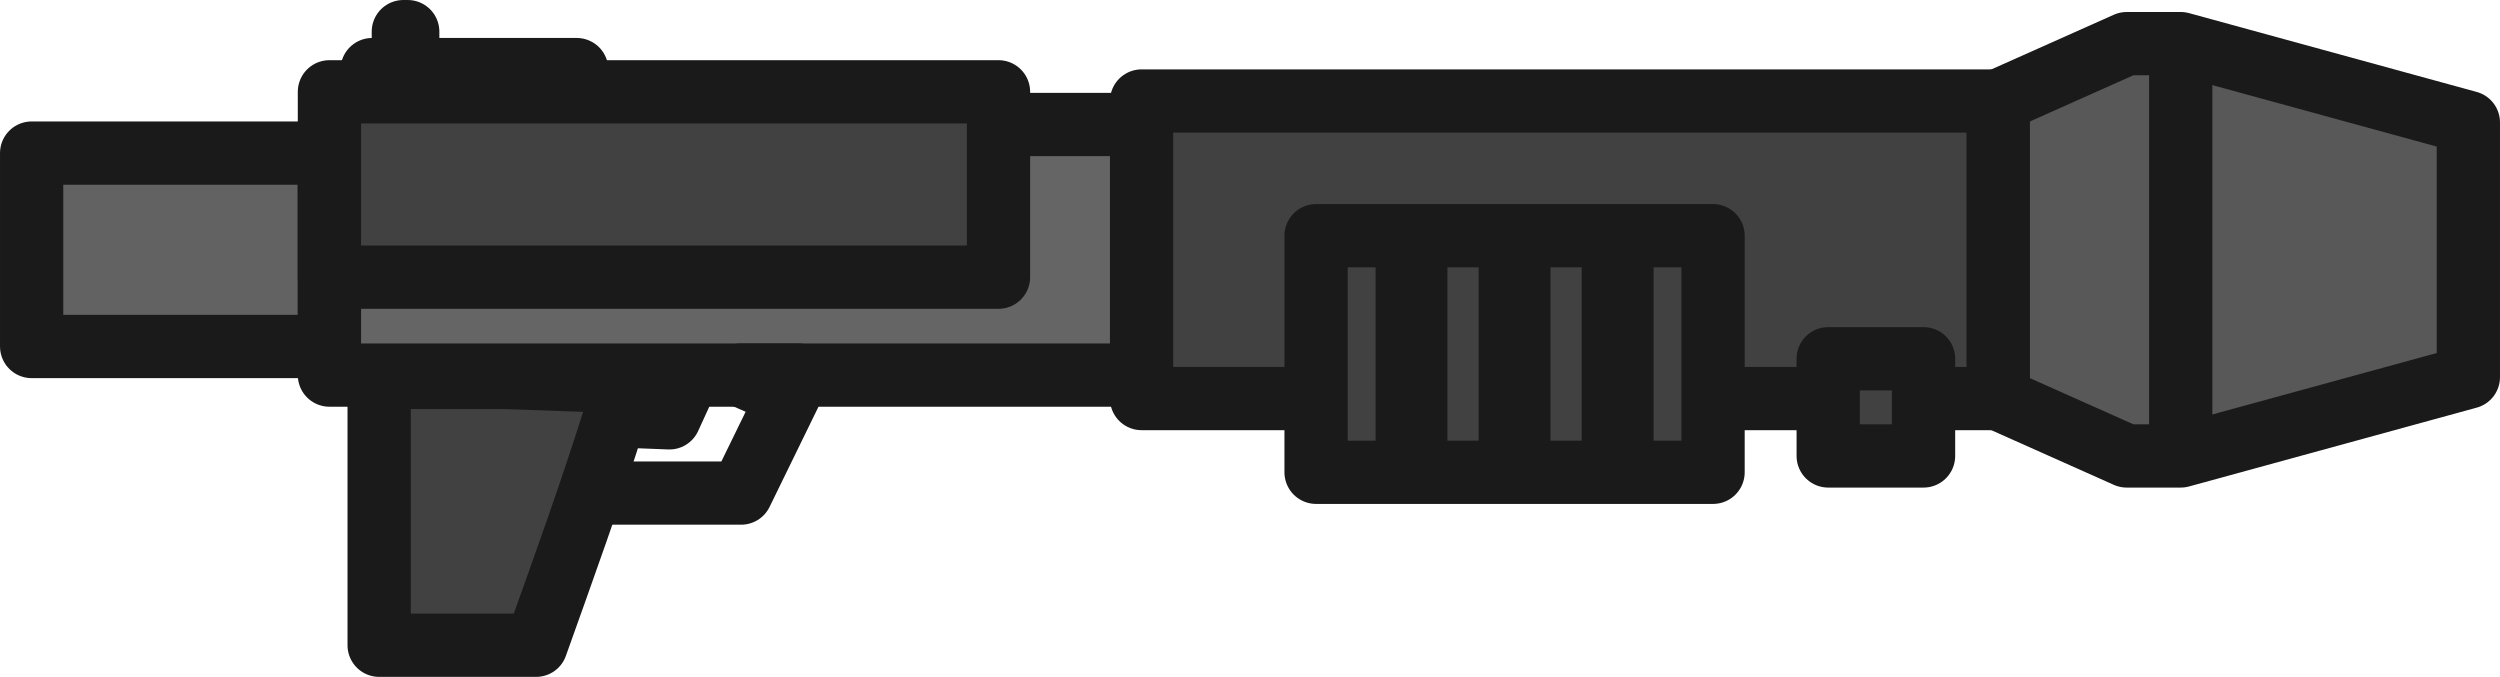
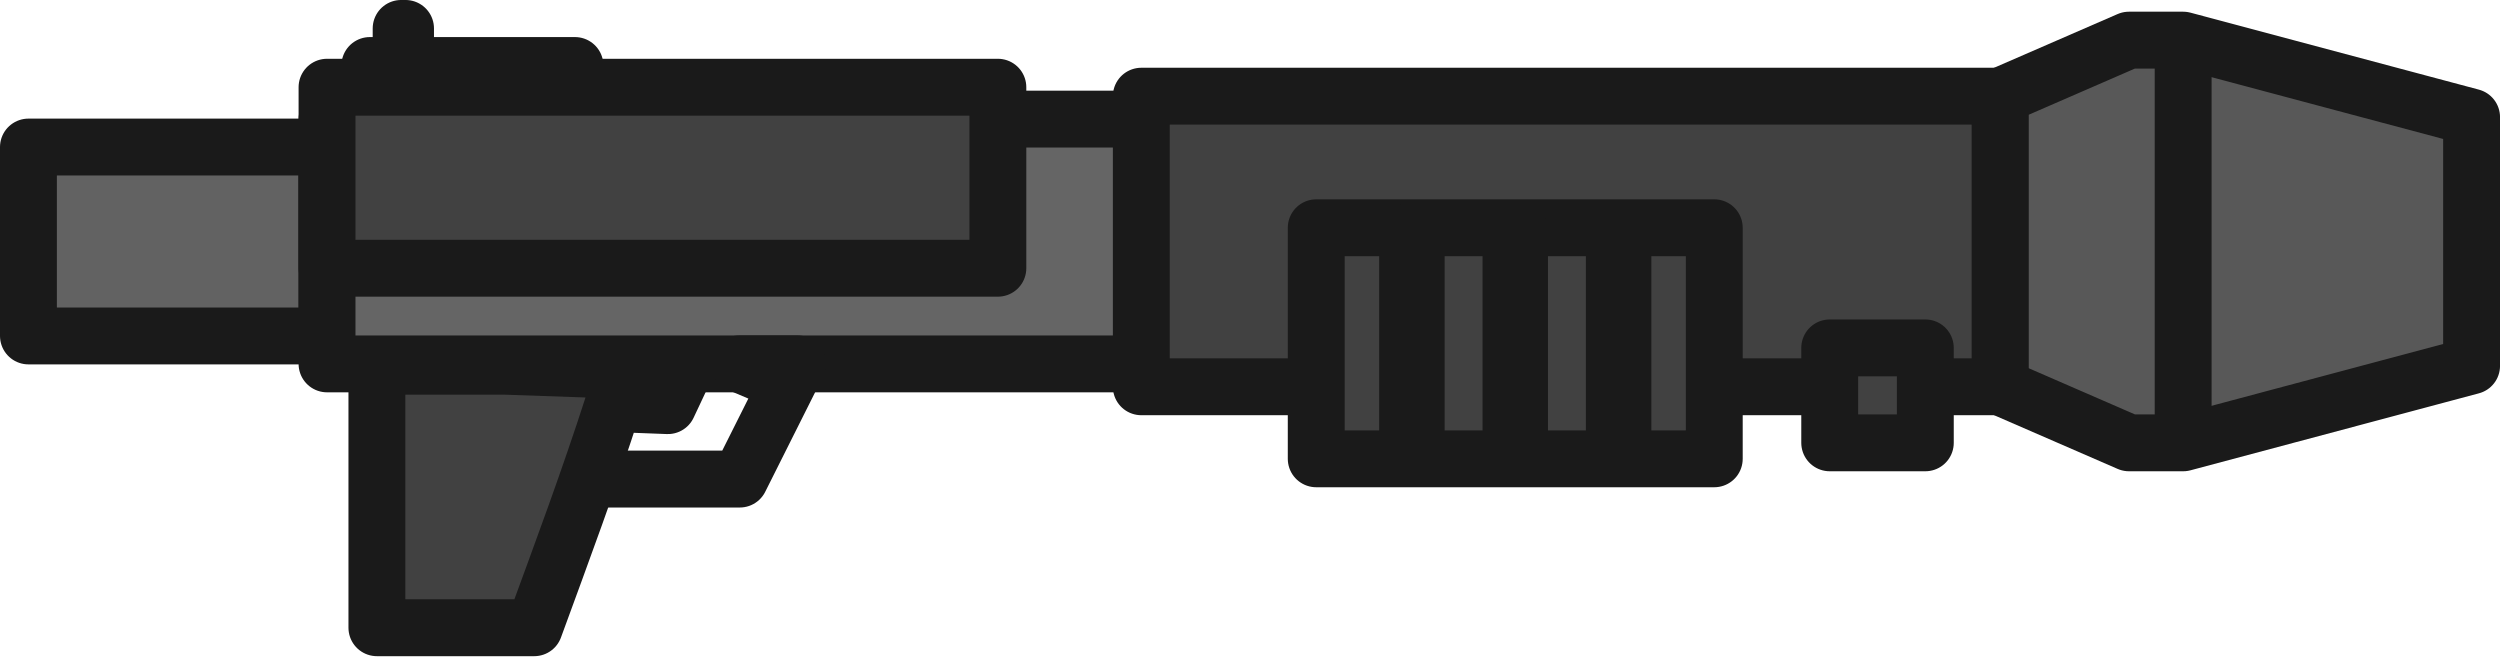
- <svg xmlns="http://www.w3.org/2000/svg" width="474.217" height="128.398" viewBox="0 0 125.47 33.972" version="1.1" id="svg8" xml:space="preserve">
+ <svg xmlns="http://www.w3.org/2000/svg" width="351.663" height="92.299" viewBox="0 0 93.044 24.421" version="1.1" id="svg8" xml:space="preserve">
  <defs id="defs2" />
-   <rect style="fill:#414141;fill-opacity:1;stroke:#1a1a1a;stroke-width:3.175;stroke-linecap:butt;stroke-linejoin:round;stroke-dasharray:none;stroke-opacity:1;paint-order:normal" id="rect39" width="2.673" height="0.22" x="-4.261" y="20.243" transform="rotate(-90)" />
-   <rect style="fill:#414141;fill-opacity:1;stroke:#1a1a1a;stroke-width:3.175;stroke-linecap:butt;stroke-linejoin:round;stroke-dasharray:none;stroke-opacity:1;paint-order:normal" id="rect38" width="10.267" height="1.653" x="18.677" y="3.493" />
-   <rect style="fill:#626262;fill-opacity:1;stroke:#1a1a1a;stroke-width:3.175;stroke-linecap:round;stroke-linejoin:round;stroke-dasharray:none;stroke-opacity:1;paint-order:normal" id="rect30" width="14.946" height="9.707" x="1.588" y="7.683" />
-   <rect style="fill:#656565;fill-opacity:1;stroke:#1a1a1a;stroke-width:3.175;stroke-linecap:round;stroke-linejoin:round;stroke-dasharray:none;stroke-opacity:1;paint-order:normal" id="rect31" width="41.277" height="12.578" x="16.533" y="6.247" />
-   <path id="path13" style="fill:#585858;fill-opacity:1;stroke:#1a1a1a;stroke-width:3.175;stroke-linecap:round;stroke-linejoin:round;stroke-dasharray:none;stroke-opacity:1;paint-order:normal" d="m 106.734,2.19 -6.453,2.88 v 14.933 l 6.453,2.88 h 2.712 l 14.436,-3.955 V 6.145 L 109.446,2.19 Z" />
-   <rect style="fill:#414141;fill-opacity:1;stroke:#1a1a1a;stroke-width:3.175;stroke-linecap:round;stroke-linejoin:round;stroke-dasharray:none;stroke-opacity:1;paint-order:normal" id="rect14" width="42.987" height="14.933" x="57.294" y="5.069" />
-   <rect style="fill:#414141;fill-opacity:1;stroke:#1a1a1a;stroke-width:3.175;stroke-linecap:round;stroke-linejoin:round;stroke-dasharray:none;stroke-opacity:1;paint-order:normal" id="rect15" width="19.924" height="11.873" x="66.051" y="11.83" />
-   <path style="fill:#414141;fill-opacity:1;stroke:#1a1a1a;stroke-width:3.175;stroke-linecap:round;stroke-linejoin:round;stroke-dasharray:none;stroke-opacity:1;paint-order:normal" d="m 25.393,18.944 8.984,0.32 -0.782,1.707 -2.726,-0.107 c -1.238,3.949 -2.561,7.587 -3.964,11.52 H 19.029 V 18.944 Z" id="path29" />
-   <g id="g33" transform="matrix(1,0,0,0.7750245,2.679612,-55.90166)" style="stroke-width:3.607;stroke-dasharray:none">
-     <path style="fill:#626262;fill-opacity:1;stroke:#1a1a1a;stroke-width:3.607;stroke-linecap:round;stroke-linejoin:round;stroke-dasharray:none;stroke-opacity:1;paint-order:normal" d="M 73.333,87.393 V 102.713" id="path32" />
-     <path style="fill:#626262;fill-opacity:1;stroke:#1a1a1a;stroke-width:3.607;stroke-linecap:round;stroke-linejoin:round;stroke-dasharray:none;stroke-opacity:1;paint-order:normal" d="M 78.507,87.393 V 102.713" id="path33" />
-     <path style="fill:#626262;fill-opacity:1;stroke:#1a1a1a;stroke-width:3.607;stroke-linecap:round;stroke-linejoin:round;stroke-dasharray:none;stroke-opacity:1;paint-order:normal" d="M 68.16,87.393 V 102.713" id="path31" />
+   <rect style="fill:#414141;fill-opacity:1;stroke:#1a1a1a;stroke-width:2.117;stroke-linecap:butt;stroke-linejoin:round;stroke-dasharray:none;stroke-opacity:1;paint-order:normal" id="rect39" width="1.936" height="0.164" x="-2.994" y="14.929" transform="rotate(-90)" />
+   <rect style="fill:#414141;fill-opacity:1;stroke:#1a1a1a;stroke-width:2.117;stroke-linecap:butt;stroke-linejoin:round;stroke-dasharray:none;stroke-opacity:1;paint-order:normal" id="rect38" width="7.633" height="1.197" x="13.765" y="2.438" />
+   <rect style="fill:#626262;fill-opacity:1;stroke:#1a1a1a;stroke-width:2.117;stroke-linecap:round;stroke-linejoin:round;stroke-dasharray:none;stroke-opacity:1;paint-order:normal" id="rect30" width="11.112" height="7.03" x="1.058" y="5.473" />
+   <rect style="fill:#656565;fill-opacity:1;stroke:#1a1a1a;stroke-width:2.117;stroke-linecap:round;stroke-linejoin:round;stroke-dasharray:none;stroke-opacity:1;paint-order:normal" id="rect31" width="30.69" height="9.11" x="12.171" y="4.433" />
+   <path id="path13" style="fill:#585858;fill-opacity:1;stroke:#1a1a1a;stroke-width:2.117;stroke-linecap:round;stroke-linejoin:round;stroke-dasharray:none;stroke-opacity:1;paint-order:normal" d="M 79.235,1.494 74.438,3.58 V 14.395 l 4.798,2.086 h 2.017 l 10.734,-2.865 V 4.359 L 81.252,1.494 Z" />
+   <rect style="fill:#414141;fill-opacity:1;stroke:#1a1a1a;stroke-width:2.117;stroke-linecap:round;stroke-linejoin:round;stroke-dasharray:none;stroke-opacity:1;paint-order:normal" id="rect14" width="31.961" height="10.815" x="42.477" y="3.58" />
+   <rect style="fill:#414141;fill-opacity:1;stroke:#1a1a1a;stroke-width:2.117;stroke-linecap:round;stroke-linejoin:round;stroke-dasharray:none;stroke-opacity:1;paint-order:normal" id="rect15" width="14.814" height="8.599" x="48.987" y="8.477" />
+   <path style="fill:#414141;fill-opacity:1;stroke:#1a1a1a;stroke-width:2.117;stroke-linecap:round;stroke-linejoin:round;stroke-dasharray:none;stroke-opacity:1;paint-order:normal" d="m 18.758,13.629 6.68,0.232 -0.582,1.236 -2.026,-0.077 c -0.92,2.86 -1.904,5.495 -2.947,8.343 h -5.856 v -9.734 z" id="path29" />
+   <g id="g33" transform="matrix(0.74351,0,0,0.5612936,1.870329,-40.57686)" style="stroke-width:3.277;stroke-dasharray:none">
+     <path style="fill:#626262;fill-opacity:1;stroke:#1a1a1a;stroke-width:3.277;stroke-linecap:round;stroke-linejoin:round;stroke-dasharray:none;stroke-opacity:1;paint-order:normal" d="M 73.333,87.393 V 102.713" id="path32" />
+     <path style="fill:#626262;fill-opacity:1;stroke:#1a1a1a;stroke-width:3.277;stroke-linecap:round;stroke-linejoin:round;stroke-dasharray:none;stroke-opacity:1;paint-order:normal" d="M 78.507,87.393 V 102.713" id="path33" />
+     <path style="fill:#626262;fill-opacity:1;stroke:#1a1a1a;stroke-width:3.277;stroke-linecap:round;stroke-linejoin:round;stroke-dasharray:none;stroke-opacity:1;paint-order:normal" d="M 68.16,87.393 V 102.713" id="path31" />
  </g>
-   <path style="fill:none;fill-opacity:1;stroke:#1a1a1a;stroke-width:3.175;stroke-linecap:butt;stroke-linejoin:round;stroke-dasharray:none;stroke-opacity:1;paint-order:normal" d="m 29.614,24.746 h 7.582 l 2.891,-5.921 -2.915,3e-6 2.45,1.067" id="path36" />
-   <rect style="fill:#414141;fill-opacity:1;stroke:#1a1a1a;stroke-width:3.175;stroke-linecap:butt;stroke-linejoin:round;stroke-dasharray:none;stroke-opacity:1;paint-order:normal" id="rect36" width="4.785" height="4.878" x="91.754" y="18.005" />
-   <rect style="fill:#414141;fill-opacity:1;stroke:#1a1a1a;stroke-width:3.175;stroke-linecap:butt;stroke-linejoin:round;stroke-dasharray:none;stroke-opacity:1;paint-order:normal" id="rect37" width="33.58" height="9.303" x="16.533" y="4.608" />
-   <path style="fill:#414141;fill-opacity:1;stroke:#1a1a1a;stroke-width:3.175;stroke-linecap:butt;stroke-linejoin:round;stroke-dasharray:none;stroke-opacity:1;paint-order:normal" d="M 109.446,2.19 V 22.883" id="path39" />
+   <path style="fill:none;fill-opacity:1;stroke:#1a1a1a;stroke-width:2.117;stroke-linecap:butt;stroke-linejoin:round;stroke-dasharray:none;stroke-opacity:1;paint-order:normal" d="m 21.896,17.83 h 5.637 l 2.15,-4.288 -2.167,2e-6 1.822,0.773" id="path36" />
+   <rect style="fill:#414141;fill-opacity:1;stroke:#1a1a1a;stroke-width:2.117;stroke-linecap:butt;stroke-linejoin:round;stroke-dasharray:none;stroke-opacity:1;paint-order:normal" id="rect36" width="3.558" height="3.533" x="68.098" y="12.948" />
+   <rect style="fill:#414141;fill-opacity:1;stroke:#1a1a1a;stroke-width:2.117;stroke-linecap:butt;stroke-linejoin:round;stroke-dasharray:none;stroke-opacity:1;paint-order:normal" id="rect37" width="24.967" height="6.737" x="12.171" y="3.246" />
+   <path style="fill:#414141;fill-opacity:1;stroke:#1a1a1a;stroke-width:2.117;stroke-linecap:butt;stroke-linejoin:round;stroke-dasharray:none;stroke-opacity:1;paint-order:normal" d="M 81.252,1.494 V 16.481" id="path39" />
</svg>
